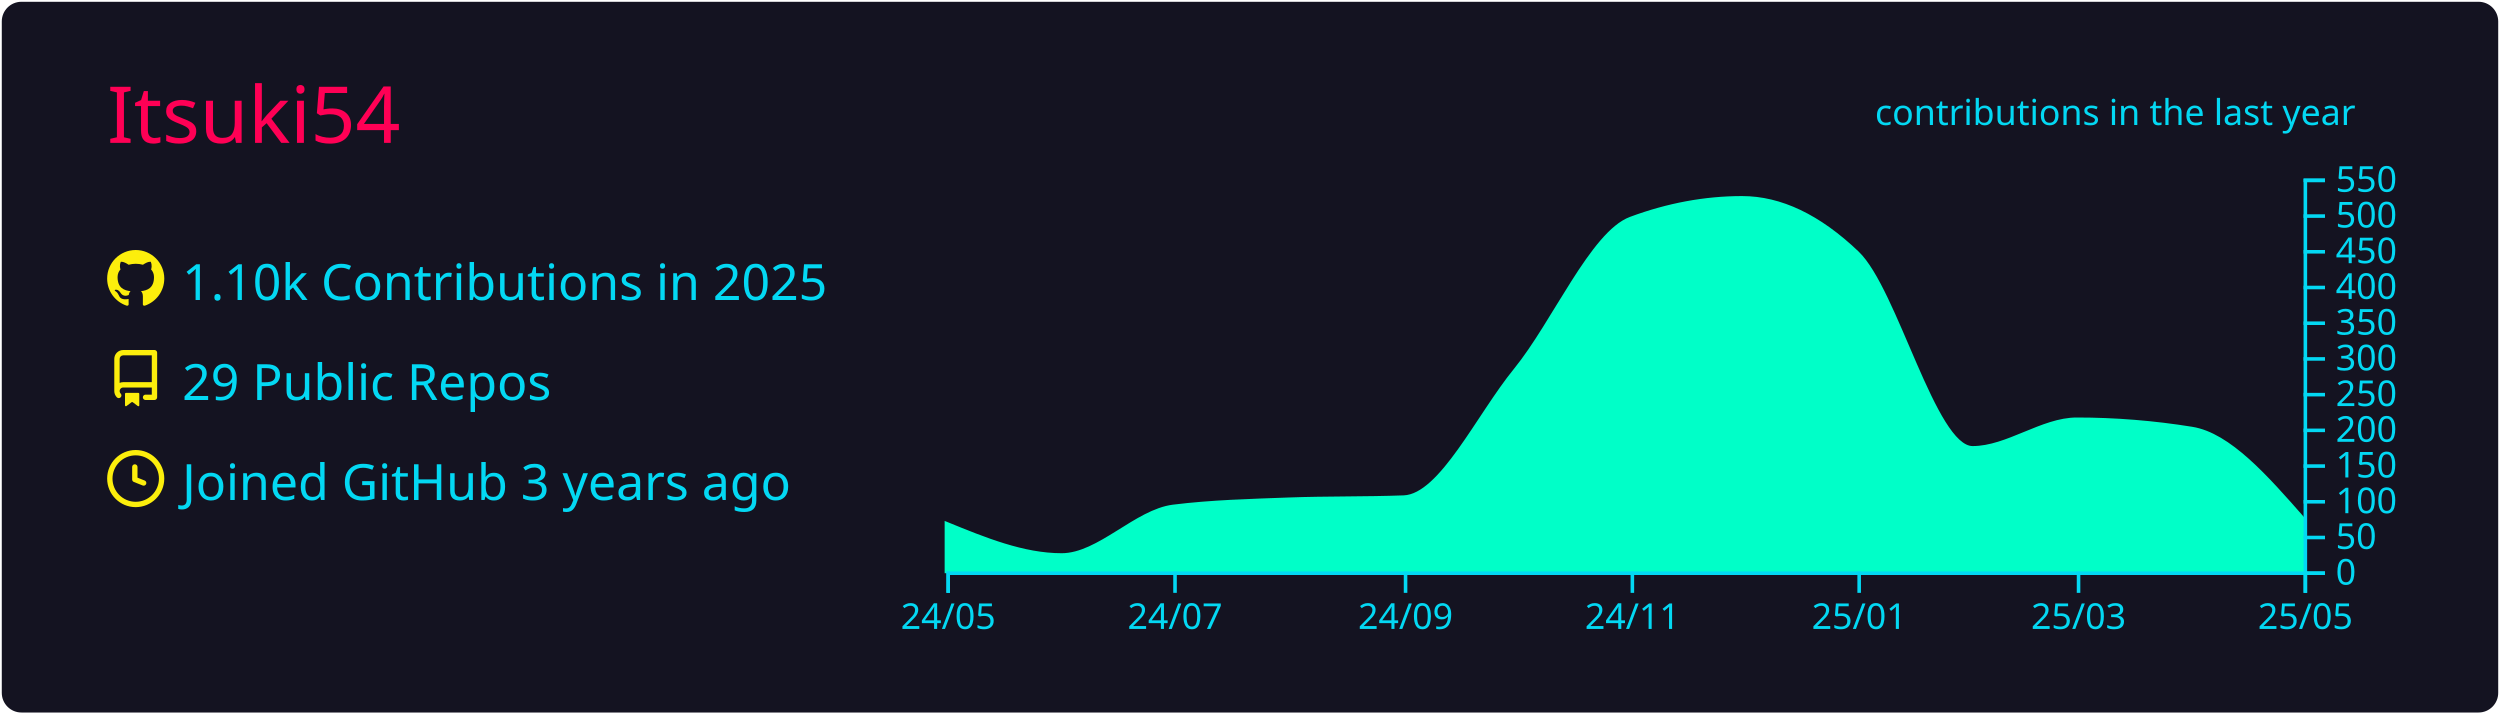
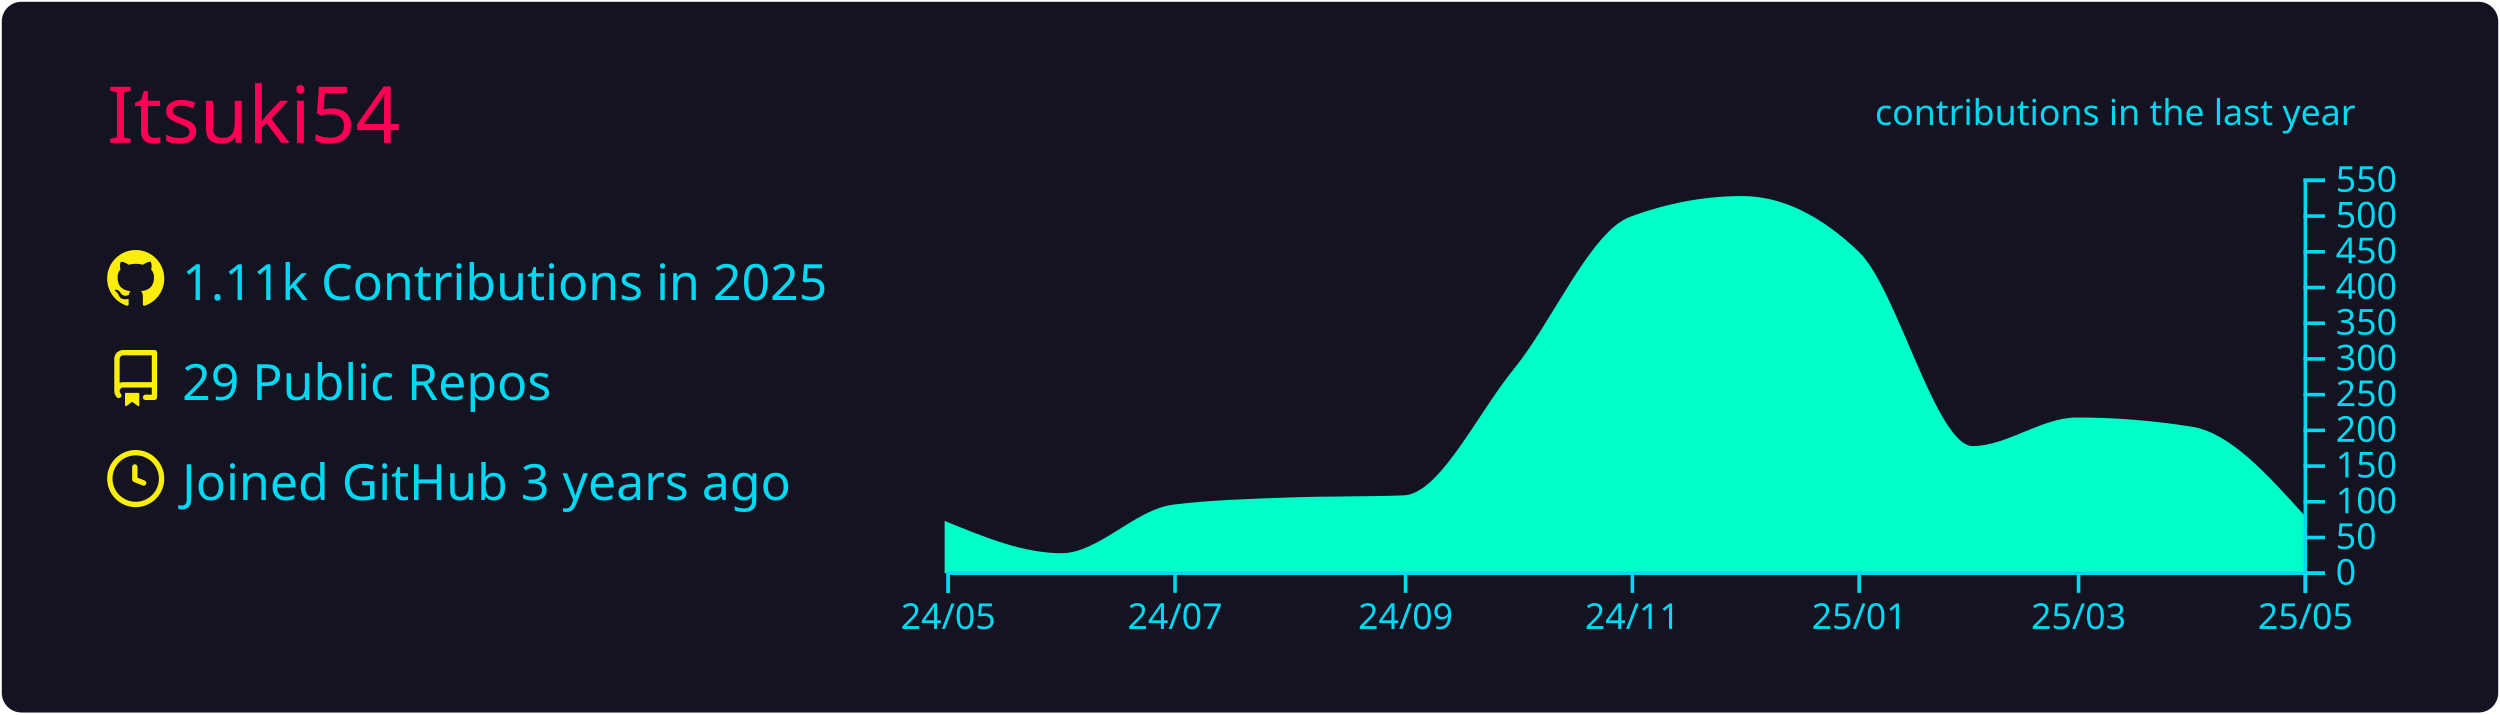
<svg xmlns="http://www.w3.org/2000/svg" width="700" height="200" viewBox="0 0 700 200">
  <style>* {
          font-family: 'Segoe UI', Ubuntu, "Helvetica Neue", Sans-Serif
        }</style>
  <rect x="1" y="1" rx="5" ry="5" height="99%" width="99.714%" stroke="#141321" stroke-width="1" fill="#141321" stroke-opacity="1" />
  <text x="30" y="40" style="font-size: 22px; fill: #ff0055;">Itsuki54</text>
  <g transform="translate(0,40)">
    <g transform="translate(30,30)">
      <g transform="translate(0,0)" width="14" height="14" fill="#fcee0c">
        <path fill-rule="evenodd" d="M8 0C3.58 0 0 3.58 0 8c0 3.54 2.29 6.53 5.47 7.59.4.07.55-.17.55-.38 0-.19-.01-.82-.01-1.49-2.01.37-2.53-.49-2.69-.94-.09-.23-.48-.94-.82-1.13-.28-.15-.68-.52-.01-.53.63-.01 1.08.58 1.23.82.72 1.21 1.87.87 2.33.66.07-.52.28-.87.51-1.07-1.78-.2-3.64-.89-3.64-3.95 0-.87.31-1.59.82-2.15-.08-.2-.36-1.02.08-2.12 0 0 .67-.21 2.2.82.64-.18 1.32-.27 2-.27.68 0 1.36.09 2 .27 1.53-1.04 2.2-.82 2.2-.82.44 1.1.16 1.92.08 2.12.51.56.82 1.27.82 2.15 0 3.07-1.87 3.75-3.65 3.95.29.25.54.73.54 1.48 0 1.07-.01 1.93-.01 2.2 0 .21.15.46.55.38A8.013 8.013 0 0016 8c0-4.42-3.58-8-8-8z" />
      </g>
      <g transform="translate(0,28)" width="14" height="14" fill="#fcee0c">
        <path fill-rule="evenodd" d="M2 2.5A2.5 2.5 0 014.5 0h8.75a.75.75 0 01.75.75v12.5a.75.75 0 01-.75.75h-2.5a.75.75 0 110-1.5h1.75v-2h-8a1 1 0 00-.714 1.7.75.75 0 01-1.072 1.05A2.495 2.495 0 012 11.5v-9zm10.5-1V9h-8c-.356 0-.694.074-1 .208V2.5a1 1 0 011-1h8zM5 12.25v3.25a.25.25 0 00.4.2l1.45-1.087a.25.25 0 01.3 0L8.6 15.7a.25.25 0 00.4-.2v-3.25a.25.25 0 00-.25-.25h-3.5a.25.25 0 00-.25.25z" />
      </g>
      <g transform="translate(0,56)" width="14" height="14" fill="#fcee0c">
        <path fill-rule="evenodd" d="M1.5 8a6.5 6.5 0 1113 0 6.5 6.5 0 01-13 0zM8 0a8 8 0 100 16A8 8 0 008 0zm.5 4.75a.75.75 0 00-1.5 0v3.5a.75.75 0 00.471.696l2.5 1a.75.75 0 00.557-1.392L8.5 7.742V4.75z" />
      </g>
-       <text x="21" y="14" style="fill: #03d8f3; font-size: 14px;">1.10k Contributions in 2025</text>
+       <text x="21" y="14" style="fill: #03d8f3; font-size: 14px;">1.11k Contributions in 2025</text>
      <text x="21" y="42" style="fill: #03d8f3; font-size: 14px;">29 Public Repos</text>
      <text x="21" y="70" style="fill: #03d8f3; font-size: 14px;">Joined GitHub 3 years ago</text>
    </g>
    <g color="#00ffc8" transform="translate(295,10)">
-       <path transform="translate(-30,0)" stroke="#00ffc8" fill="#00ffc8" opacity="1" d="M0,96.6C10.758,101,21.516,105.4,32.274,105.4C42.685,105.4,53.096,93.09,63.507,91.8C74.265,90.467,85.023,90.2,95.781,89.8C106.539,89.4,117.297,89.6,128.055,89.2C138.466,88.813,148.877,66.357,159.288,53.6C170.046,40.418,180.804,15.196,191.562,11.2C201.973,7.333,212.384,5.4,222.795,5.4C233.553,5.4,244.311,10.533,255.068,20.8C265.826,31.067,276.584,75.4,287.342,75.4C297.059,75.4,306.776,67.4,316.493,67.4C327.251,67.4,338.009,68.267,348.767,70C359.178,71.677,369.589,83.539,380,95.4L380,110C369.589,110,359.178,110,348.767,110C338.009,110,327.251,110,316.493,110C306.776,110,297.059,110,287.342,110C276.584,110,265.826,110,255.068,110C244.311,110,233.553,110,222.795,110C212.384,110,201.973,110,191.562,110C180.804,110,170.046,110,159.288,110C148.877,110,138.466,110,128.055,110C117.297,110,106.539,110,95.781,110C85.023,110,74.265,110,63.507,110C53.096,110,42.685,110,32.274,110C21.516,110,10.758,110,0,110Z" />
+       <path transform="translate(-30,0)" stroke="#00ffc8" fill="#00ffc8" opacity="1" d="M0,96.6C10.758,101,21.516,105.4,32.274,105.4C42.685,105.4,53.096,93.09,63.507,91.8C74.265,90.467,85.023,90.2,95.781,89.8C106.539,89.4,117.297,89.6,128.055,89.2C138.466,88.813,148.877,66.357,159.288,53.6C170.046,40.418,180.804,15.196,191.562,11.2C201.973,7.333,212.384,5.4,222.795,5.4C233.553,5.4,244.311,10.533,255.068,20.8C265.826,31.067,276.584,75.4,287.342,75.4C297.059,75.4,306.776,67.4,316.493,67.4C327.251,67.4,338.009,68.267,348.767,70C359.178,71.677,369.589,83.239,380,94.8L380,110C369.589,110,359.178,110,348.767,110C338.009,110,327.251,110,316.493,110C306.776,110,297.059,110,287.342,110C276.584,110,265.826,110,255.068,110C244.311,110,233.553,110,222.795,110C212.384,110,201.973,110,191.562,110C180.804,110,170.046,110,159.288,110C148.877,110,138.466,110,128.055,110C117.297,110,106.539,110,95.781,110C85.023,110,74.265,110,63.507,110C53.096,110,42.685,110,32.274,110C21.516,110,10.758,110,0,110Z" />
      <g color="#03d8f3" transform="translate(-30,110)" fill="none" font-size="10" font-family="sans-serif" text-anchor="middle">
        <path class="domain" stroke="currentColor" d="M0.5,6V0.5H380.5V6" />
        <g class="tick" opacity="1" transform="translate(0.5,0)">
          <line stroke="currentColor" y2="6" />
          <text fill="currentColor" y="9" dy="0.71em">24/05</text>
        </g>
        <g class="tick" opacity="1" transform="translate(64.00685,0)">
          <line stroke="currentColor" y2="6" />
          <text fill="currentColor" y="9" dy="0.71em">24/07</text>
        </g>
        <g class="tick" opacity="1" transform="translate(128.5548,0)">
          <line stroke="currentColor" y2="6" />
          <text fill="currentColor" y="9" dy="0.71em">24/09</text>
        </g>
        <g class="tick" opacity="1" transform="translate(192.0616,0)">
          <line stroke="currentColor" y2="6" />
          <text fill="currentColor" y="9" dy="0.71em">24/11</text>
        </g>
        <g class="tick" opacity="1" transform="translate(255.5685,0)">
          <line stroke="currentColor" y2="6" />
          <text fill="currentColor" y="9" dy="0.71em">25/01</text>
        </g>
        <g class="tick" opacity="1" transform="translate(316.9932,0)">
          <line stroke="currentColor" y2="6" />
          <text fill="currentColor" y="9" dy="0.71em">25/03</text>
        </g>
        <g class="tick" opacity="1" transform="translate(380.5,0)">
          <line stroke="currentColor" y2="6" />
          <text fill="currentColor" y="9" dy="0.71em">25/05</text>
        </g>
      </g>
      <g color="#03d8f3" transform="translate(350,0)" fill="none" font-size="10" font-family="sans-serif" text-anchor="start">
        <path class="domain" stroke="currentColor" d="M6,110.5H0.5V0.5H6" />
        <g class="tick" opacity="1" transform="translate(0,110.5)">
          <line stroke="currentColor" x2="6" />
          <text fill="currentColor" x="9" dy="0.32em">0</text>
        </g>
        <g class="tick" opacity="1" transform="translate(0,100.5)">
          <line stroke="currentColor" x2="6" />
          <text fill="currentColor" x="9" dy="0.32em">50</text>
        </g>
        <g class="tick" opacity="1" transform="translate(0,90.5)">
          <line stroke="currentColor" x2="6" />
          <text fill="currentColor" x="9" dy="0.32em">100</text>
        </g>
        <g class="tick" opacity="1" transform="translate(0,80.5)">
          <line stroke="currentColor" x2="6" />
          <text fill="currentColor" x="9" dy="0.32em">150</text>
        </g>
        <g class="tick" opacity="1" transform="translate(0,70.5)">
          <line stroke="currentColor" x2="6" />
          <text fill="currentColor" x="9" dy="0.32em">200</text>
        </g>
        <g class="tick" opacity="1" transform="translate(0,60.5)">
          <line stroke="currentColor" x2="6" />
          <text fill="currentColor" x="9" dy="0.32em">250</text>
        </g>
        <g class="tick" opacity="1" transform="translate(0,50.5)">
          <line stroke="currentColor" x2="6" />
          <text fill="currentColor" x="9" dy="0.32em">300</text>
        </g>
        <g class="tick" opacity="1" transform="translate(0,40.5)">
          <line stroke="currentColor" x2="6" />
          <text fill="currentColor" x="9" dy="0.32em">350</text>
        </g>
        <g class="tick" opacity="1" transform="translate(0,30.5)">
          <line stroke="currentColor" x2="6" />
          <text fill="currentColor" x="9" dy="0.32em">400</text>
        </g>
        <g class="tick" opacity="1" transform="translate(0,20.5)">
          <line stroke="currentColor" x2="6" />
          <text fill="currentColor" x="9" dy="0.32em">450</text>
        </g>
        <g class="tick" opacity="1" transform="translate(0,10.5)">
          <line stroke="currentColor" x2="6" />
          <text fill="currentColor" x="9" dy="0.32em">500</text>
        </g>
        <g class="tick" opacity="1" transform="translate(0,0.5)">
          <line stroke="currentColor" x2="6" />
          <text fill="currentColor" x="9" dy="0.32em">550</text>
        </g>
      </g>
      <g>
        <text y="-15" x="230" style="fill: #03d8f3; font-size: 10px;">contributions in the last year</text>
      </g>
    </g>
  </g>
</svg>
